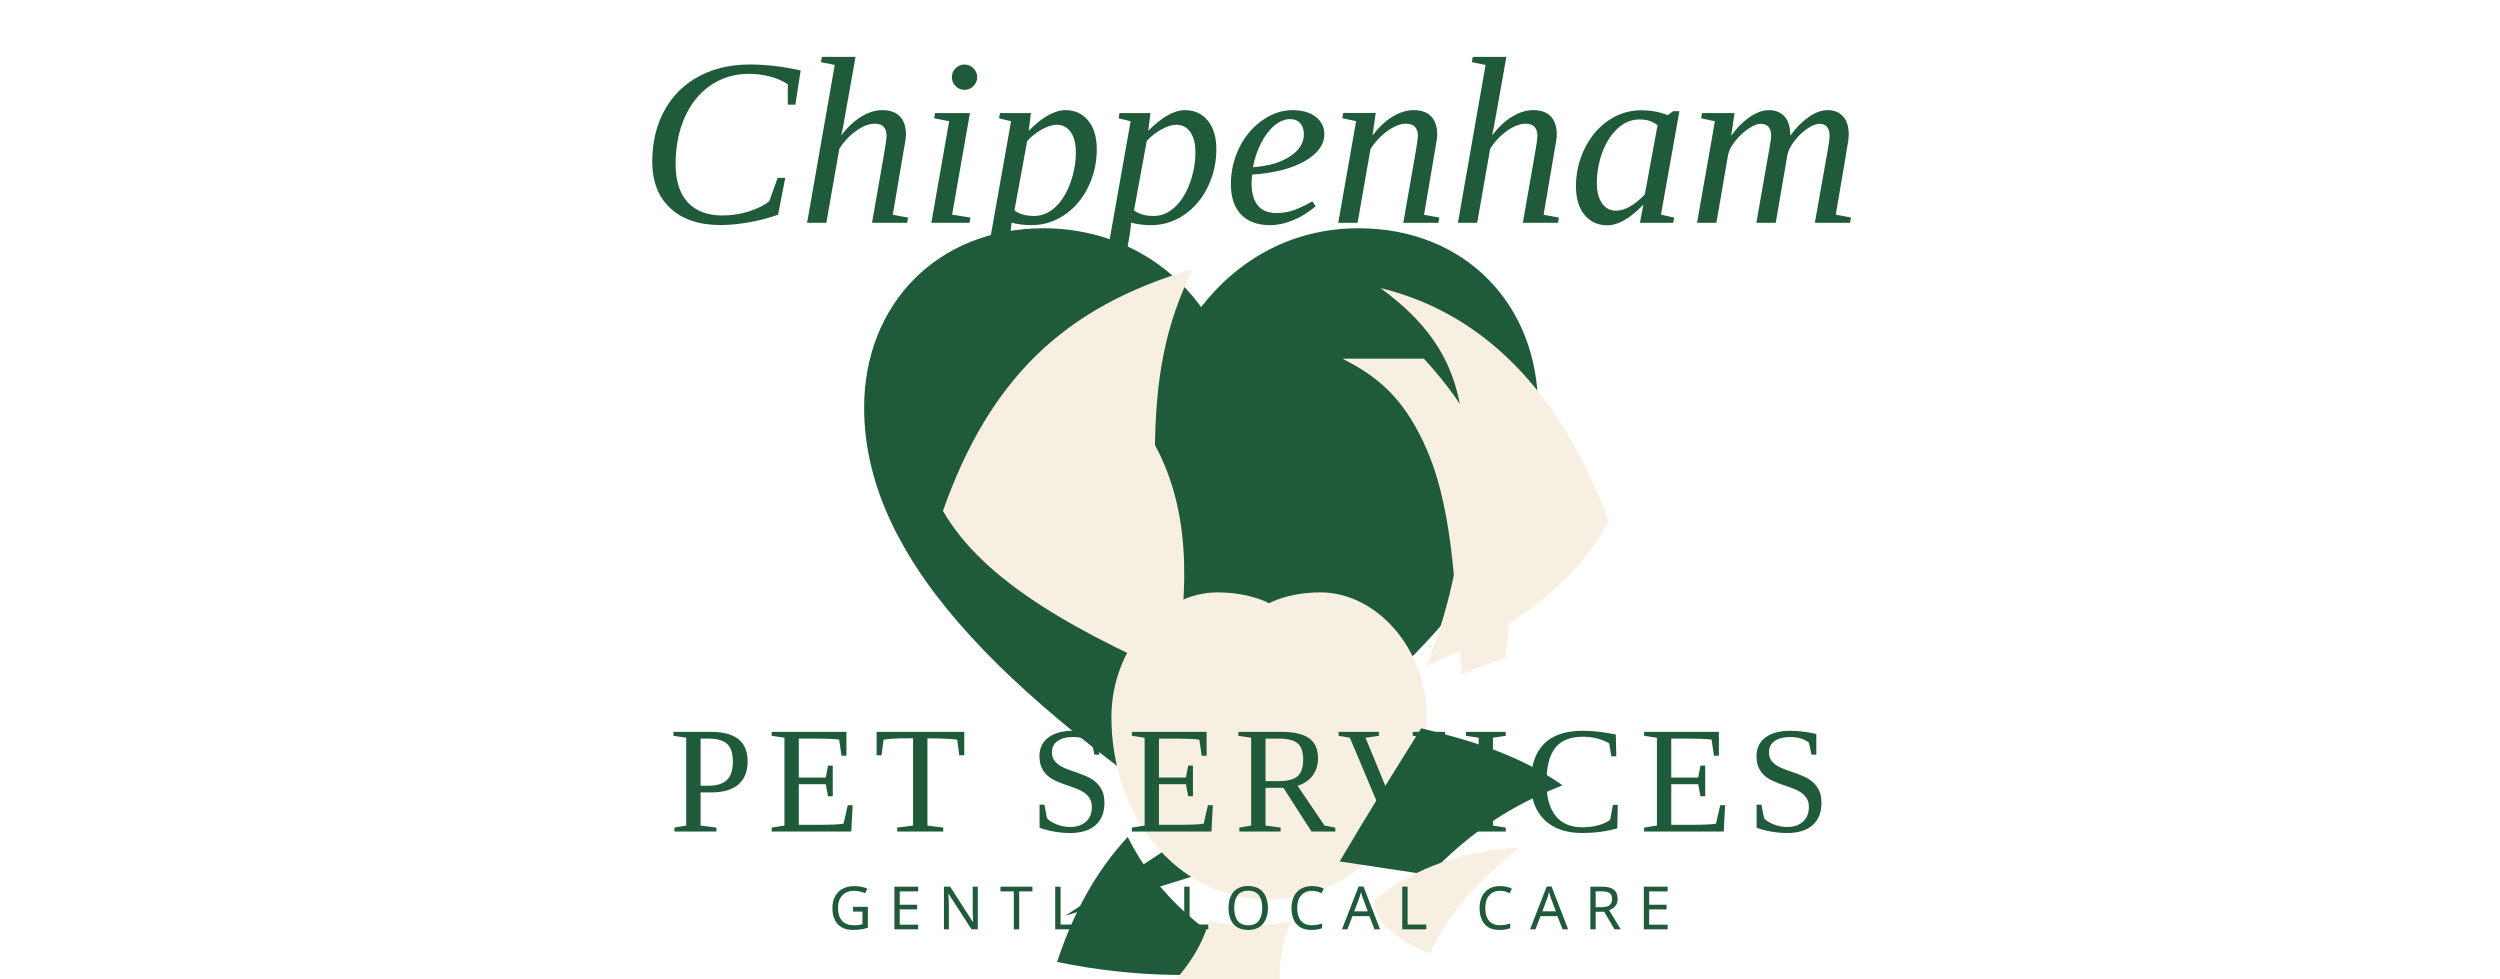
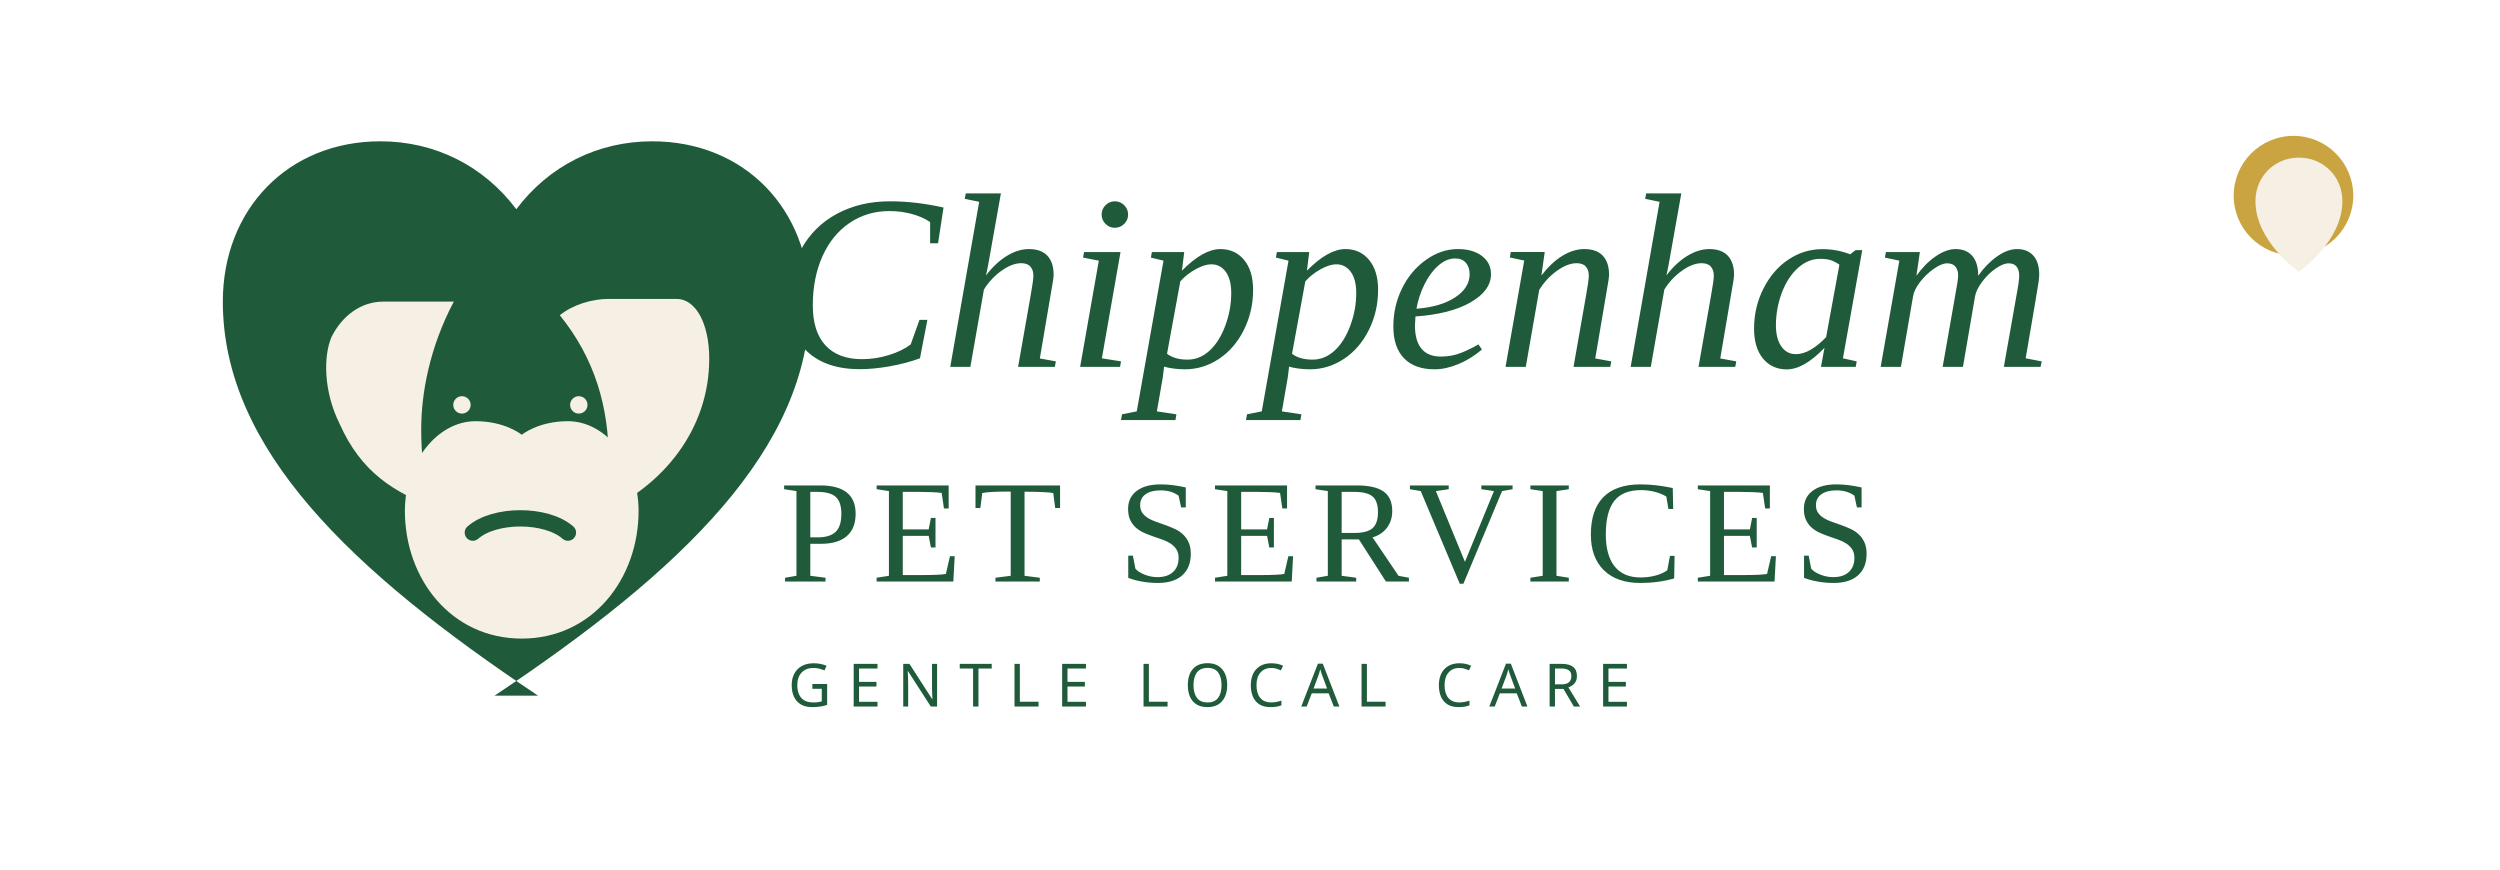
- <svg xmlns="http://www.w3.org/2000/svg" viewBox="0 0 920 360" role="img" aria-label="Chippenham Pet Services logo">
-   <g fill="#1f5b3a">
-     <text x="460" y="82" text-anchor="middle" font-size="88" font-family="Georgia, Times New Roman, serif" font-style="italic">Chippenham</text>
-   </g>
-   <g transform="translate(250 98)">
-     <path d="M210 218C126 163 68 111 68 52c0-38 27-66 66-66 24 0 45 11 58 29 14-18 34-29 58-29 39 0 66 28 66 66 0 59-58 111-142 166l-32 21Z" fill="#1f5b3a" />
-     <path d="M97 90c17-48 44-75 92-89-10 20-14 40-14 69 0 33 7 58 18 85-47-20-81-39-96-65Z" fill="#f7efe1" />
-     <path d="M258 8c37 9 66 37 84 86-12 22-34 39-67 53 9-23 14-46 14-74 0-27-5-46-31-65Z" fill="#f7efe1" />
-     <path d="M198 120c-20 0-39 20-39 46 0 35 23 67 58 67s58-32 58-67c0-26-19-46-39-46-12 0-19 4-19 4s-7-4-19-4Z" fill="#f7efe1" />
-     <path d="M131 33c17 3 32 13 43 31 14 24 14 54 8 86l-15-8c3-23 1-45-7-64-6-15-16-28-29-45Z" fill="#f7efe1" />
-     <path d="M274 34c11 12 20 25 25 41 8 22 8 45 5 69l-16 6c-3-33-3-63-15-87-7-14-15-22-29-29Z" fill="#f7efe1" />
-     <path d="M165 210c11 22 29 37 52 48-21 4-49 4-78-2 6-18 14-33 26-46Z" fill="#1f5b3a" />
-     <path d="M273 170c16 4 35 9 52 21-18 7-34 17-49 33l-33-5c10-17 20-33 30-49Z" fill="#1f5b3a" />
-     <path d="M195 241c10 2 20 2 30 0-7 18-5 34 5 52-24 0-45-6-61-18 14-11 22-21 26-34Z" fill="#f7efe1" />
-     <path d="M256 233c15-12 33-18 53-19-15 12-26 24-33 39-13-6-21-12-20-20Z" fill="#f7efe1" />
+ <svg xmlns="http://www.w3.org/2000/svg" viewBox="0 0 920 320" role="img" aria-label="Chippenham Pet Services logo">
+   <g transform="translate(30 20)">
+     <path d="M168 236C99 190 52 145 52 91c0-34 24-59 58-59 20 0 38 9 50 25 12-16 30-25 50-25 34 0 58 25 58 59 0 54-47 99-116 145Z" fill="#1f5b3a" />
+     <path d="M111 91c-8 0-15 5-19 13-3 7-3 20 3 32 8 18 20 25 35 31-4-10-5-19-5-29 0-13 3-30 12-47-8 0-17 0-26 0Z" fill="#f6efe4" />
+     <path d="M194 90c-6 0-13 2-18 6 13 16 18 34 18 53 0 7-1 13-3 20 23-10 40-31 40-57 0-13-5-22-12-22-9 0-16 0-25 0Z" fill="#f6efe4" />
+     <path d="M145 135c-14 0-26 15-26 33 0 25 17 47 43 47s43-22 43-47c0-18-12-33-26-33-11 0-17 5-17 5s-6-5-17-5Z" fill="#f6efe4" />
+     <circle cx="140" cy="129" r="3.2" fill="#f6efe4" />
+     <circle cx="183" cy="129" r="3.2" fill="#f6efe4" />
+     <path d="M144 176c8-7 27-7 35 0" fill="none" stroke="#1f5b3a" stroke-width="6" stroke-linecap="round" />
  </g>
  <g fill="#1f5b3a">
-     <text x="460" y="306" text-anchor="middle" font-size="56" font-family="Georgia, Times New Roman, serif" letter-spacing="5">PET SERVICES</text>
-     <text x="460" y="342" text-anchor="middle" font-size="22" font-family="Trebuchet MS, Segoe UI, sans-serif" letter-spacing="6">GENTLE LOCAL CARE</text>
+     <text x="285" y="135" font-size="92" font-family="Georgia, Times New Roman, serif" font-style="italic">Chippenham</text>
+     <text x="287" y="214" font-size="54" font-family="Georgia, Times New Roman, serif" letter-spacing="4">PET SERVICES</text>
+     <text x="290" y="260" font-size="22" font-family="Trebuchet MS, Segoe UI, sans-serif" letter-spacing="6">GENTLE LOCAL CARE</text>
  </g>
+   <circle cx="844" cy="72" r="22" fill="#c9a441" />
+   <path d="M846 58c-9 0-16 7-16 16 0 15 16 26 16 26s16-11 16-26c0-9-7-16-16-16Z" fill="#f6efe4" />
</svg>
